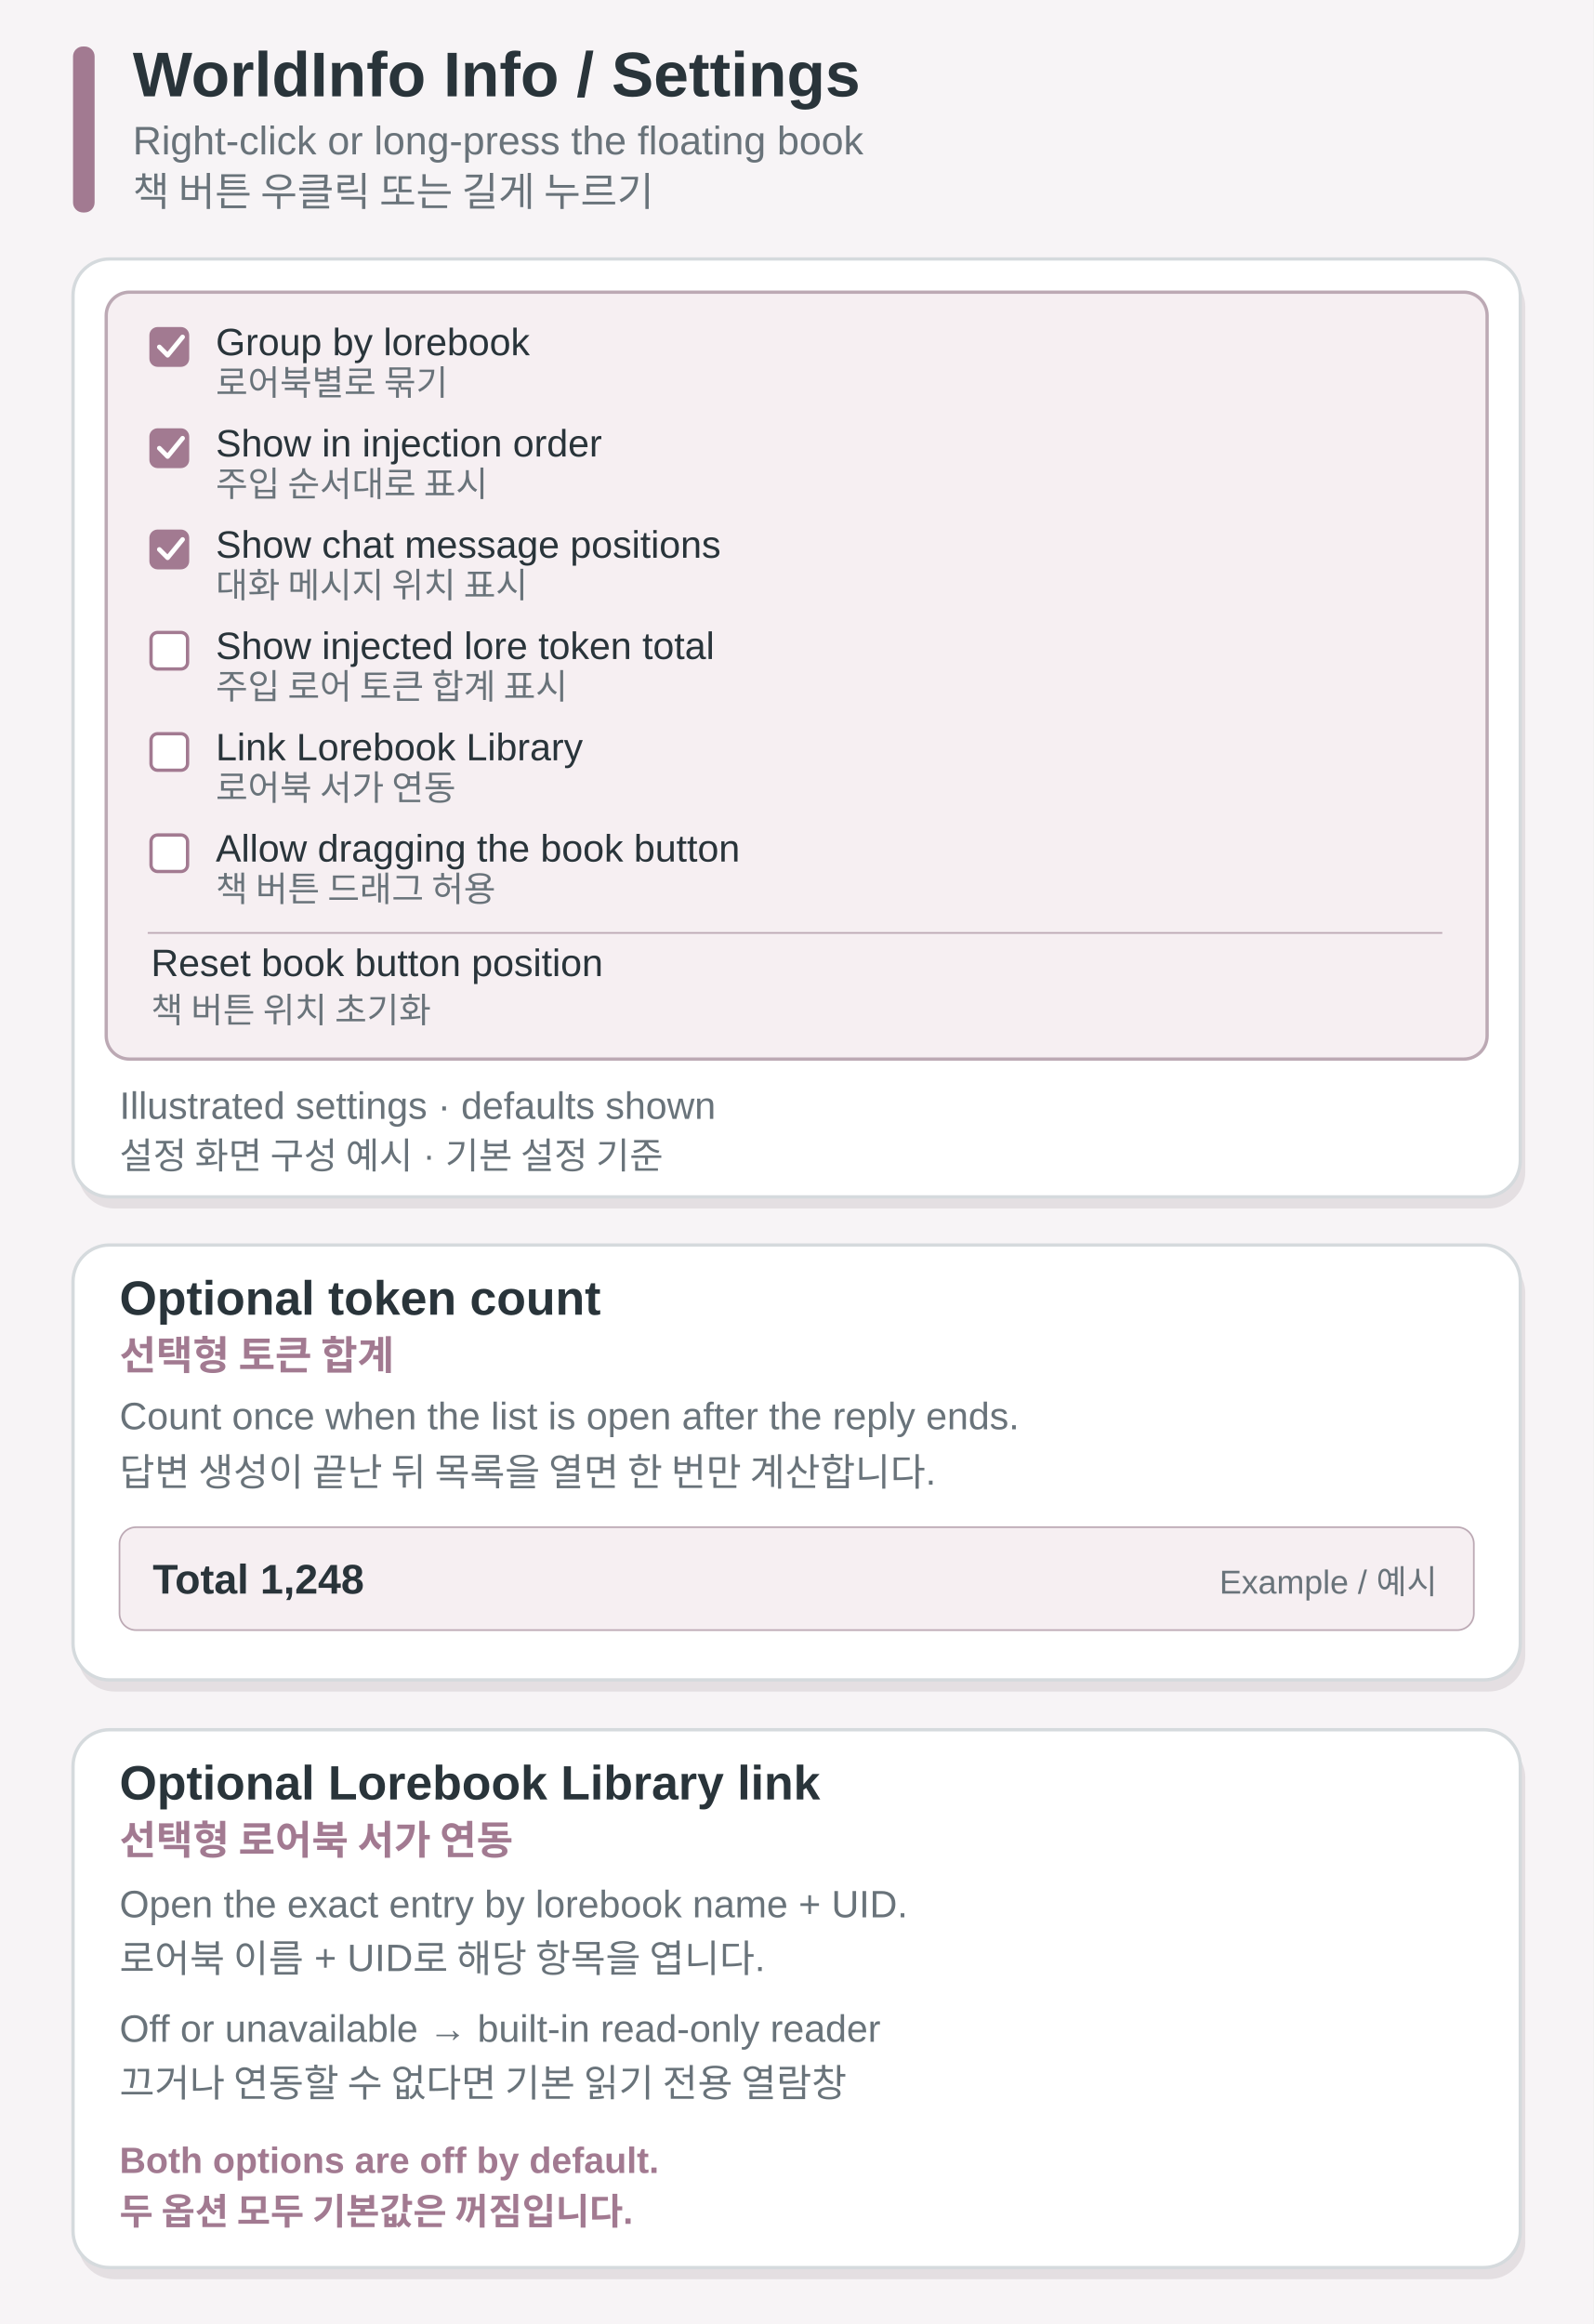
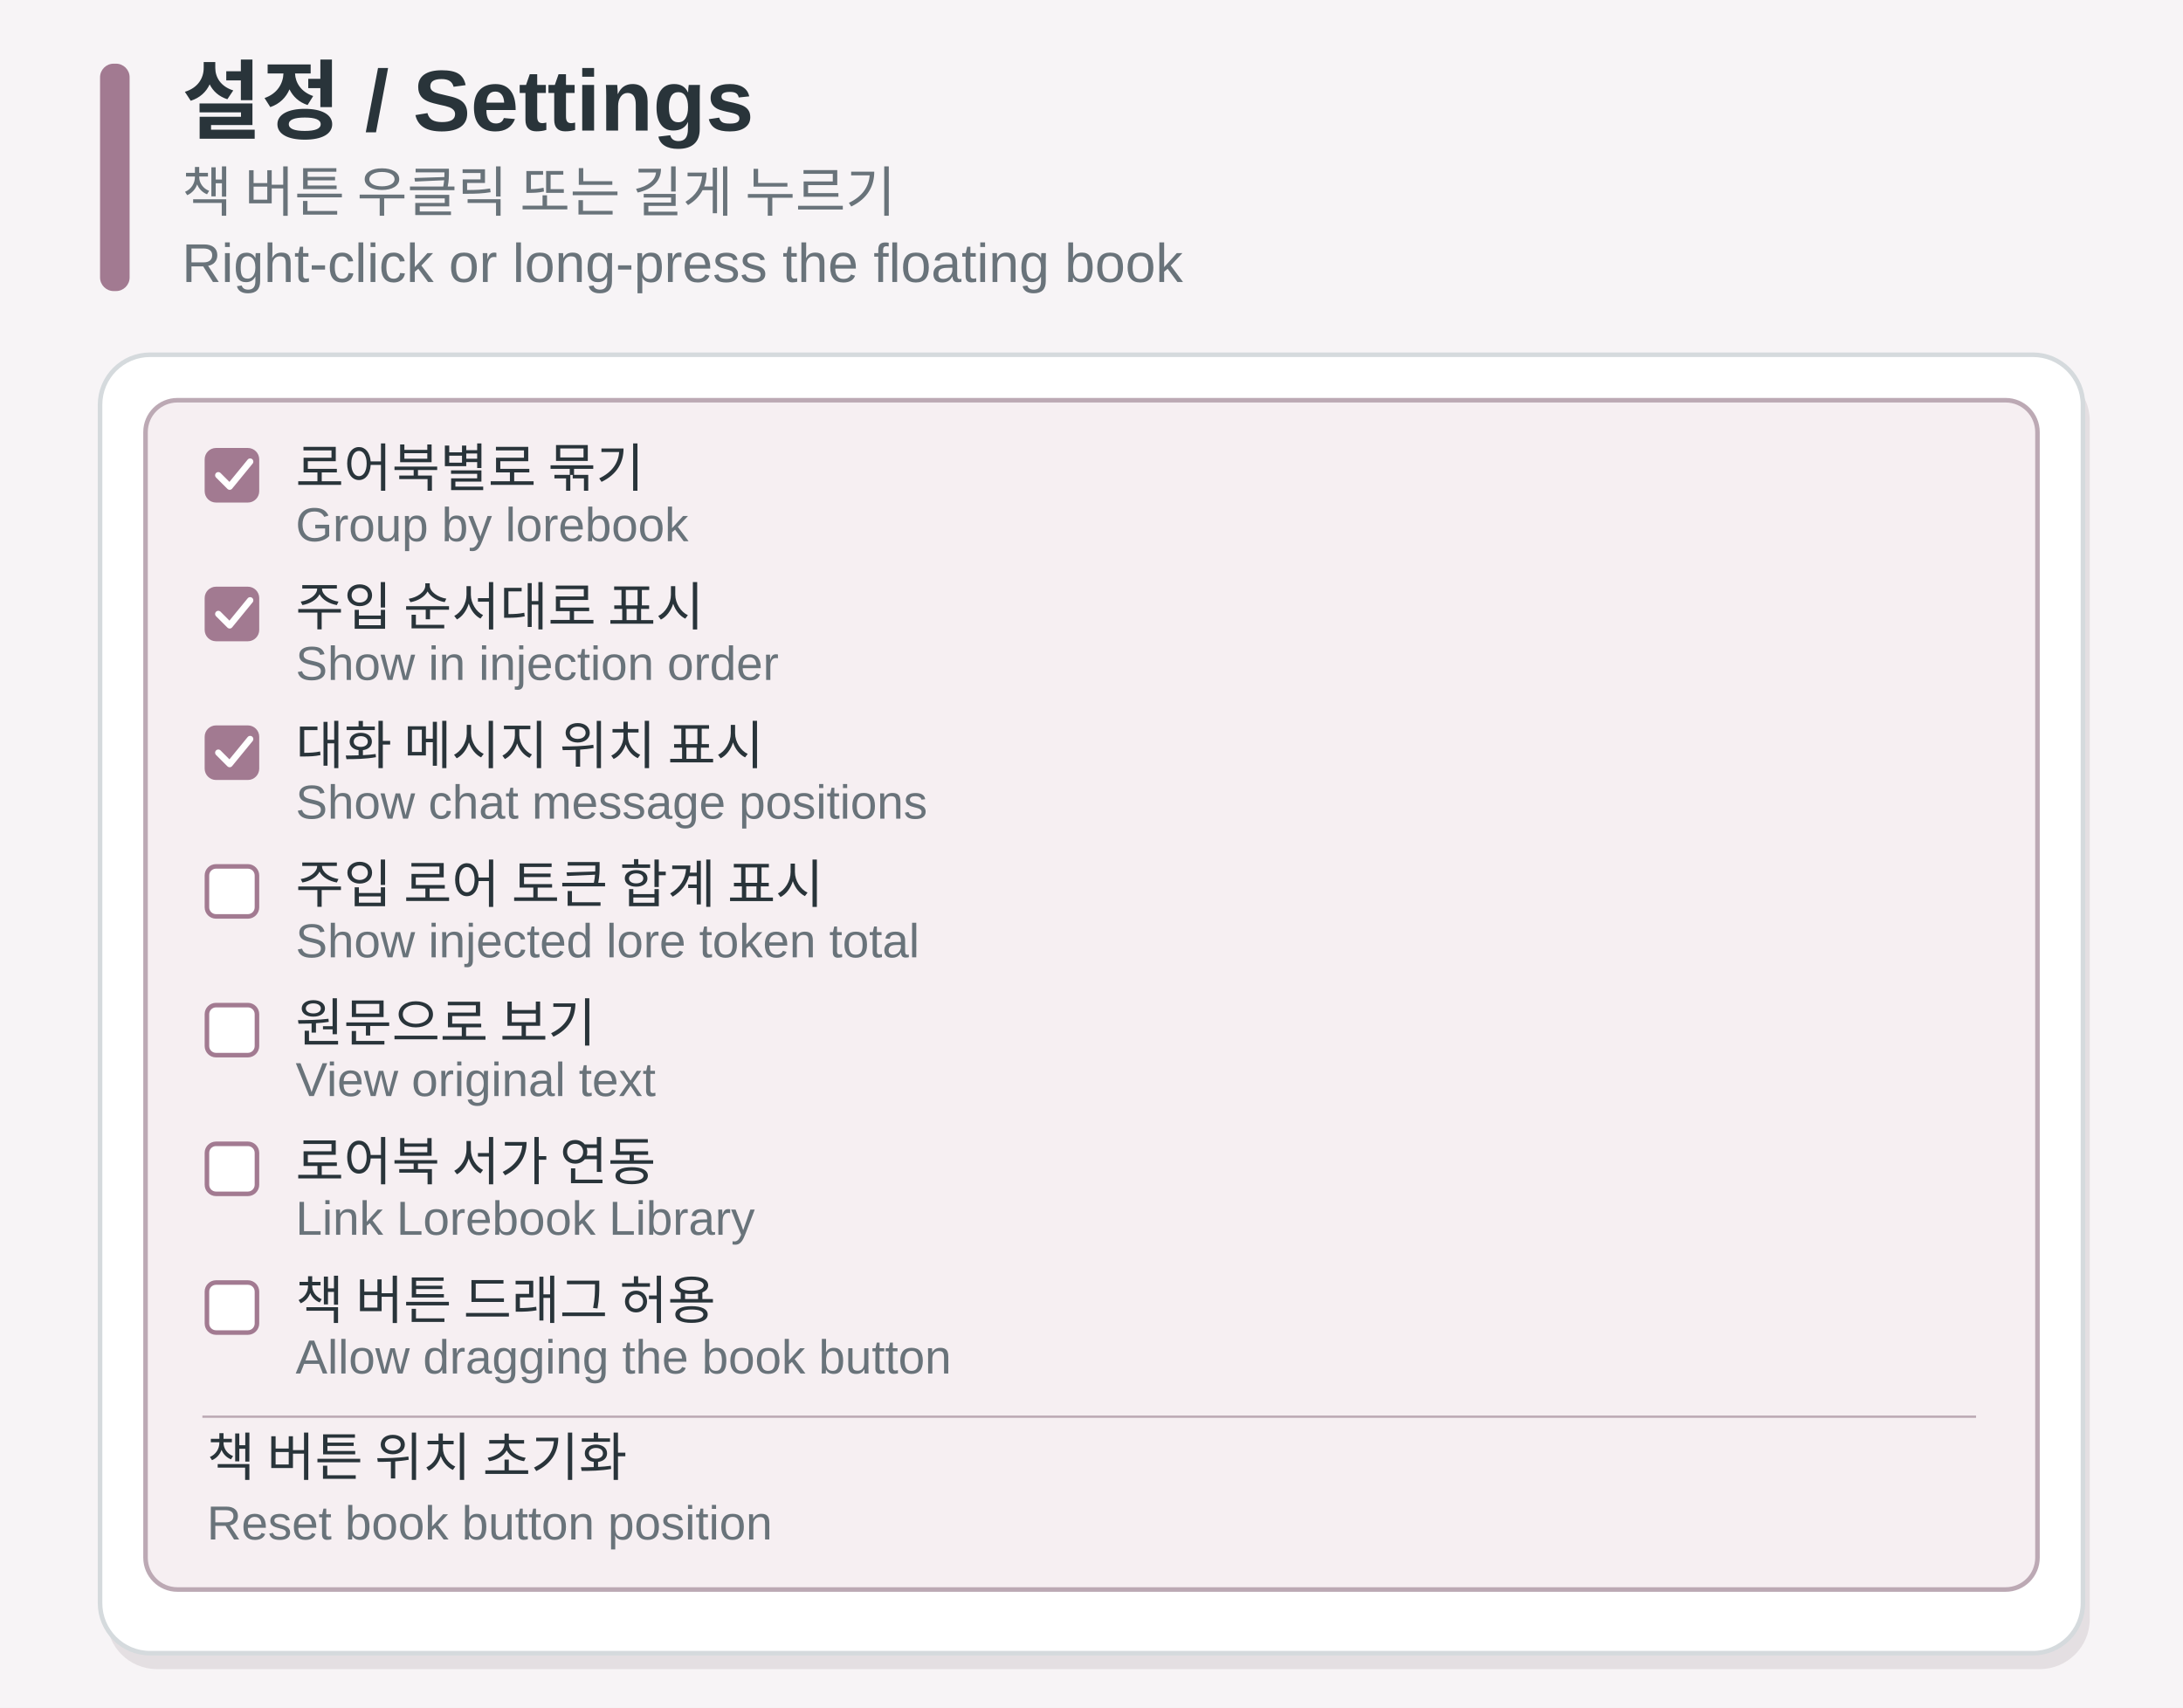
- <svg xmlns="http://www.w3.org/2000/svg" width="960" height="1400" viewBox="0 0 960 1400" role="img" aria-labelledby="title desc">
+ <svg xmlns="http://www.w3.org/2000/svg" width="960" height="751" viewBox="0 0 960 751" role="img" aria-labelledby="title desc">
  <g font-family="'Noto Sans KR','Apple SD Gothic Neo','Malgun Gothic',Arial,sans-serif">
-     <rect x="0" y="0" width="960" height="1400" rx="0" fill="#f7f4f6" stroke="none" stroke-width="1" />
+     <rect x="0" y="0" width="960" height="751" rx="0" fill="#f7f4f6" stroke="none" stroke-width="1" />
    <rect x="44" y="28" width="13" height="100" rx="6" fill="#a27a91" stroke="none" stroke-width="1" />
-     <text x="80" y="58" font-size="38" fill="#29343a" font-weight="600" text-anchor="start">WorldInfo Info / Settings</text>
-     <text x="80" y="93" font-size="24" fill="#69737a" font-weight="400" text-anchor="start">Right-click or long-press the floating book</text>
-     <text x="80" y="124" font-size="24" fill="#69737a" font-weight="400" text-anchor="start">책 버튼 우클릭 또는 길게 누르기</text>
-     <rect x="47" y="163" width="872" height="565" rx="22" fill="#e4dfe2" stroke="none" stroke-width="1" />
-     <rect x="44" y="156" width="872" height="565" rx="22" fill="#ffffff" stroke="#d5dadd" stroke-width="2" />
-     <rect x="64" y="176" width="832" height="462" rx="14" fill="#f6eff2" stroke="#bca9b4" stroke-width="2" />
+     <text x="80" y="58" font-size="38" fill="#29343a" font-weight="600" text-anchor="start">설정 / Settings</text>
+     <text x="80" y="93" font-size="24" fill="#69737a" font-weight="400" text-anchor="start">책 버튼 우클릭 또는 길게 누르기</text>
+     <text x="80" y="124" font-size="24" fill="#69737a" font-weight="400" text-anchor="start">Right-click or long-press the floating book</text>
+     <rect x="47" y="163" width="872" height="571" rx="22" fill="#e4dfe2" stroke="none" stroke-width="1" />
+     <rect x="44" y="156" width="872" height="571" rx="22" fill="#ffffff" stroke="#d5dadd" stroke-width="2" />
+     <rect x="64" y="176" width="832" height="523" rx="14" fill="#f6eff2" stroke="#bca9b4" stroke-width="2" />
    <rect x="91" y="198" width="22" height="22" rx="4" fill="#a27a91" stroke="#a27a91" stroke-width="2" />
    <path d="M96 209l5 5 9 -11" fill="none" stroke="#fff" stroke-width="2.8" stroke-linecap="round" stroke-linejoin="round" />
-     <text x="130" y="214" font-size="23" fill="#29343a" font-weight="500" text-anchor="start">Group by lorebook</text>
-     <text x="130" y="238" font-size="21" fill="#69737a" font-weight="400" text-anchor="start">로어북별로 묶기</text>
+     <text x="130" y="214" font-size="23" fill="#29343a" font-weight="500" text-anchor="start">로어북별로 묶기</text>
+     <text x="130" y="238" font-size="21" fill="#69737a" font-weight="400" text-anchor="start">Group by lorebook</text>
    <rect x="91" y="259" width="22" height="22" rx="4" fill="#a27a91" stroke="#a27a91" stroke-width="2" />
    <path d="M96 270l5 5 9 -11" fill="none" stroke="#fff" stroke-width="2.8" stroke-linecap="round" stroke-linejoin="round" />
-     <text x="130" y="275" font-size="23" fill="#29343a" font-weight="500" text-anchor="start">Show in injection order</text>
-     <text x="130" y="299" font-size="21" fill="#69737a" font-weight="400" text-anchor="start">주입 순서대로 표시</text>
+     <text x="130" y="275" font-size="23" fill="#29343a" font-weight="500" text-anchor="start">주입 순서대로 표시</text>
+     <text x="130" y="299" font-size="21" fill="#69737a" font-weight="400" text-anchor="start">Show in injection order</text>
    <rect x="91" y="320" width="22" height="22" rx="4" fill="#a27a91" stroke="#a27a91" stroke-width="2" />
    <path d="M96 331l5 5 9 -11" fill="none" stroke="#fff" stroke-width="2.8" stroke-linecap="round" stroke-linejoin="round" />
-     <text x="130" y="336" font-size="23" fill="#29343a" font-weight="500" text-anchor="start">Show chat message positions</text>
-     <text x="130" y="360" font-size="21" fill="#69737a" font-weight="400" text-anchor="start">대화 메시지 위치 표시</text>
+     <text x="130" y="336" font-size="23" fill="#29343a" font-weight="500" text-anchor="start">대화 메시지 위치 표시</text>
+     <text x="130" y="360" font-size="21" fill="#69737a" font-weight="400" text-anchor="start">Show chat message positions</text>
    <rect x="91" y="381" width="22" height="22" rx="4" fill="#fff" stroke="#a27a91" stroke-width="2" />
-     <text x="130" y="397" font-size="23" fill="#29343a" font-weight="500" text-anchor="start">Show injected lore token total</text>
-     <text x="130" y="421" font-size="21" fill="#69737a" font-weight="400" text-anchor="start">주입 로어 토큰 합계 표시</text>
-     <rect x="91" y="442" width="22" height="22" rx="4" fill="#fff" stroke="#a27a91" stroke-width="2" />
-     <text x="130" y="458" font-size="23" fill="#29343a" font-weight="500" text-anchor="start">Link Lorebook Library</text>
-     <text x="130" y="482" font-size="21" fill="#69737a" font-weight="400" text-anchor="start">로어북 서가 연동</text>
-     <rect x="91" y="503" width="22" height="22" rx="4" fill="#fff" stroke="#a27a91" stroke-width="2" />
-     <text x="130" y="519" font-size="23" fill="#29343a" font-weight="500" text-anchor="start">Allow dragging the book button</text>
-     <text x="130" y="543" font-size="21" fill="#69737a" font-weight="400" text-anchor="start">책 버튼 드래그 허용</text>
-     <path d="M89 562L869 562" stroke="#bca9b4" stroke-width="1" fill="none" />
-     <text x="91" y="588" font-size="23" fill="#29343a" font-weight="500" text-anchor="start">Reset book button position</text>
-     <text x="91" y="616" font-size="21" fill="#69737a" font-weight="400" text-anchor="start">책 버튼 위치 초기화</text>
-     <text x="72" y="674" font-size="23" fill="#69737a" font-weight="400" text-anchor="start">Illustrated settings · defaults shown</text>
-     <text x="72" y="704" font-size="22" fill="#69737a" font-weight="400" text-anchor="start">설정 화면 구성 예시 · 기본 설정 기준</text>
-     <rect x="47" y="757" width="872" height="262" rx="22" fill="#e4dfe2" stroke="none" stroke-width="1" />
-     <rect x="44" y="750" width="872" height="262" rx="22" fill="#ffffff" stroke="#d5dadd" stroke-width="2" />
-     <text x="72" y="792" font-size="29" fill="#29343a" font-weight="600" text-anchor="start">Optional token count</text>
-     <text x="72" y="825" font-size="24" fill="#a27a91" font-weight="600" text-anchor="start">선택형 토큰 합계</text>
-     <text x="72" y="861" font-size="23" fill="#69737a" font-weight="400" text-anchor="start">Count once when the list is open after the reply ends.</text>
-     <text x="72" y="895" font-size="23" fill="#69737a" font-weight="400" text-anchor="start">답변 생성이 끝난 뒤 목록을 열면 한 번만 계산합니다.</text>
-     <rect x="72" y="920" width="816" height="62" rx="10" fill="#f6eff2" stroke="#bca9b4" stroke-width="1" />
-     <text x="92" y="960" font-size="25" fill="#29343a" font-weight="600" text-anchor="start">Total  1,248</text>
-     <text x="866" y="960" font-size="20" fill="#69737a" font-weight="400" text-anchor="end">Example / 예시</text>
-     <rect x="47" y="1049" width="872" height="324" rx="22" fill="#e4dfe2" stroke="none" stroke-width="1" />
-     <rect x="44" y="1042" width="872" height="324" rx="22" fill="#ffffff" stroke="#d5dadd" stroke-width="2" />
-     <text x="72" y="1084" font-size="29" fill="#29343a" font-weight="600" text-anchor="start">Optional Lorebook Library link</text>
-     <text x="72" y="1117" font-size="24" fill="#a27a91" font-weight="600" text-anchor="start">선택형 로어북 서가 연동</text>
-     <text x="72" y="1155" font-size="23" fill="#69737a" font-weight="400" text-anchor="start">Open the exact entry by lorebook name + UID.</text>
-     <text x="72" y="1188" font-size="23" fill="#69737a" font-weight="400" text-anchor="start">로어북 이름 + UID로 해당 항목을 엽니다.</text>
-     <text x="72" y="1230" font-size="23" fill="#69737a" font-weight="400" text-anchor="start">Off or unavailable → built-in read-only reader</text>
-     <text x="72" y="1263" font-size="23" fill="#69737a" font-weight="400" text-anchor="start">끄거나 연동할 수 없다면 기본 읽기 전용 열람창</text>
-     <text x="72" y="1309" font-size="22" fill="#a27a91" font-weight="600" text-anchor="start">Both options are off by default.</text>
-     <text x="72" y="1340" font-size="22" fill="#a27a91" font-weight="600" text-anchor="start">두 옵션 모두 기본값은 꺼짐입니다.</text>
+     <text x="130" y="397" font-size="23" fill="#29343a" font-weight="500" text-anchor="start">주입 로어 토큰 합계 표시</text>
+     <text x="130" y="421" font-size="21" fill="#69737a" font-weight="400" text-anchor="start">Show injected lore token total</text>
+     <g transform="translate(0 61)">
+       <rect x="91" y="381" width="22" height="22" rx="4" fill="#fff" stroke="#a27a91" stroke-width="2" />
+       <text x="130" y="397" font-size="23" fill="#29343a" font-weight="500" text-anchor="start">원문으로 보기</text>
+       <text x="130" y="421" font-size="21" fill="#69737a" font-weight="400" text-anchor="start">View original text</text>
+     </g>
+     <g transform="translate(0 61)">
+       <rect x="91" y="442" width="22" height="22" rx="4" fill="#fff" stroke="#a27a91" stroke-width="2" />
+       <text x="130" y="458" font-size="23" fill="#29343a" font-weight="500" text-anchor="start">로어북 서가 연동</text>
+       <text x="130" y="482" font-size="21" fill="#69737a" font-weight="400" text-anchor="start">Link Lorebook Library</text>
+       <rect x="91" y="503" width="22" height="22" rx="4" fill="#fff" stroke="#a27a91" stroke-width="2" />
+       <text x="130" y="519" font-size="23" fill="#29343a" font-weight="500" text-anchor="start">책 버튼 드래그 허용</text>
+       <text x="130" y="543" font-size="21" fill="#69737a" font-weight="400" text-anchor="start">Allow dragging the book button</text>
+       <path d="M89 562L869 562" stroke="#bca9b4" stroke-width="1" fill="none" />
+       <text x="91" y="588" font-size="23" fill="#29343a" font-weight="500" text-anchor="start">책 버튼 위치 초기화</text>
+       <text x="91" y="616" font-size="21" fill="#69737a" font-weight="400" text-anchor="start">Reset book button position</text>
+     </g>
  </g>
</svg>
